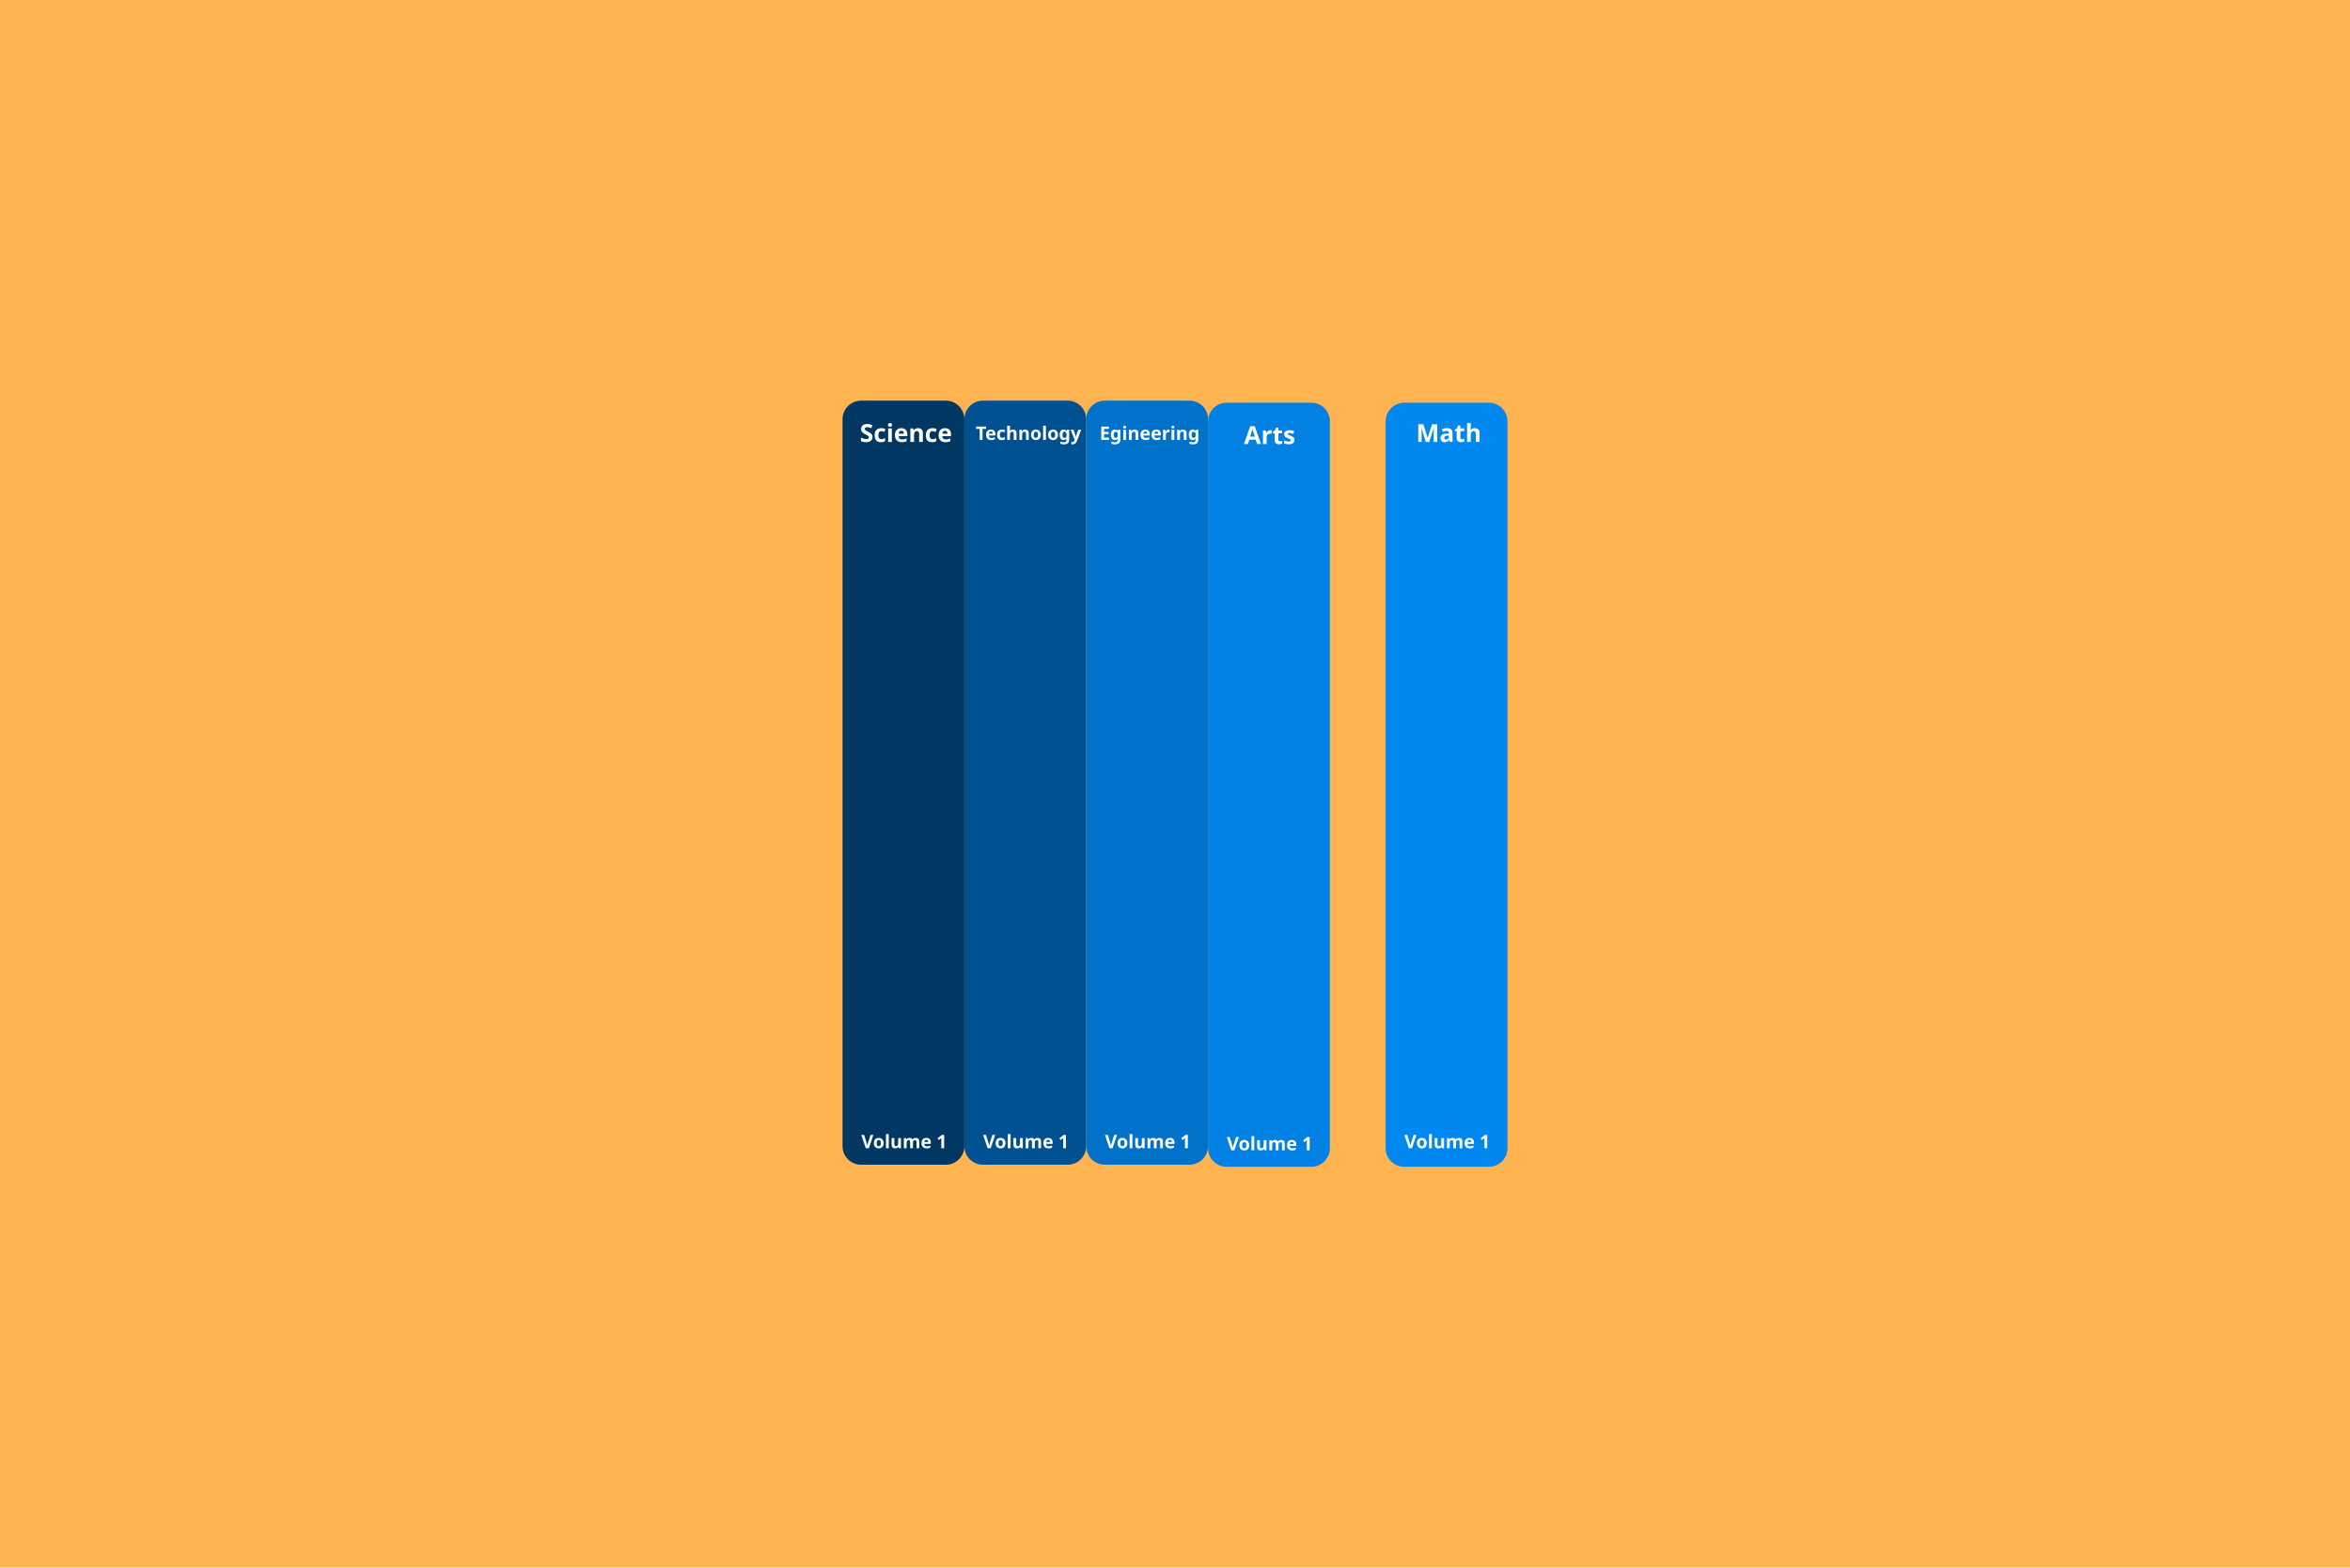
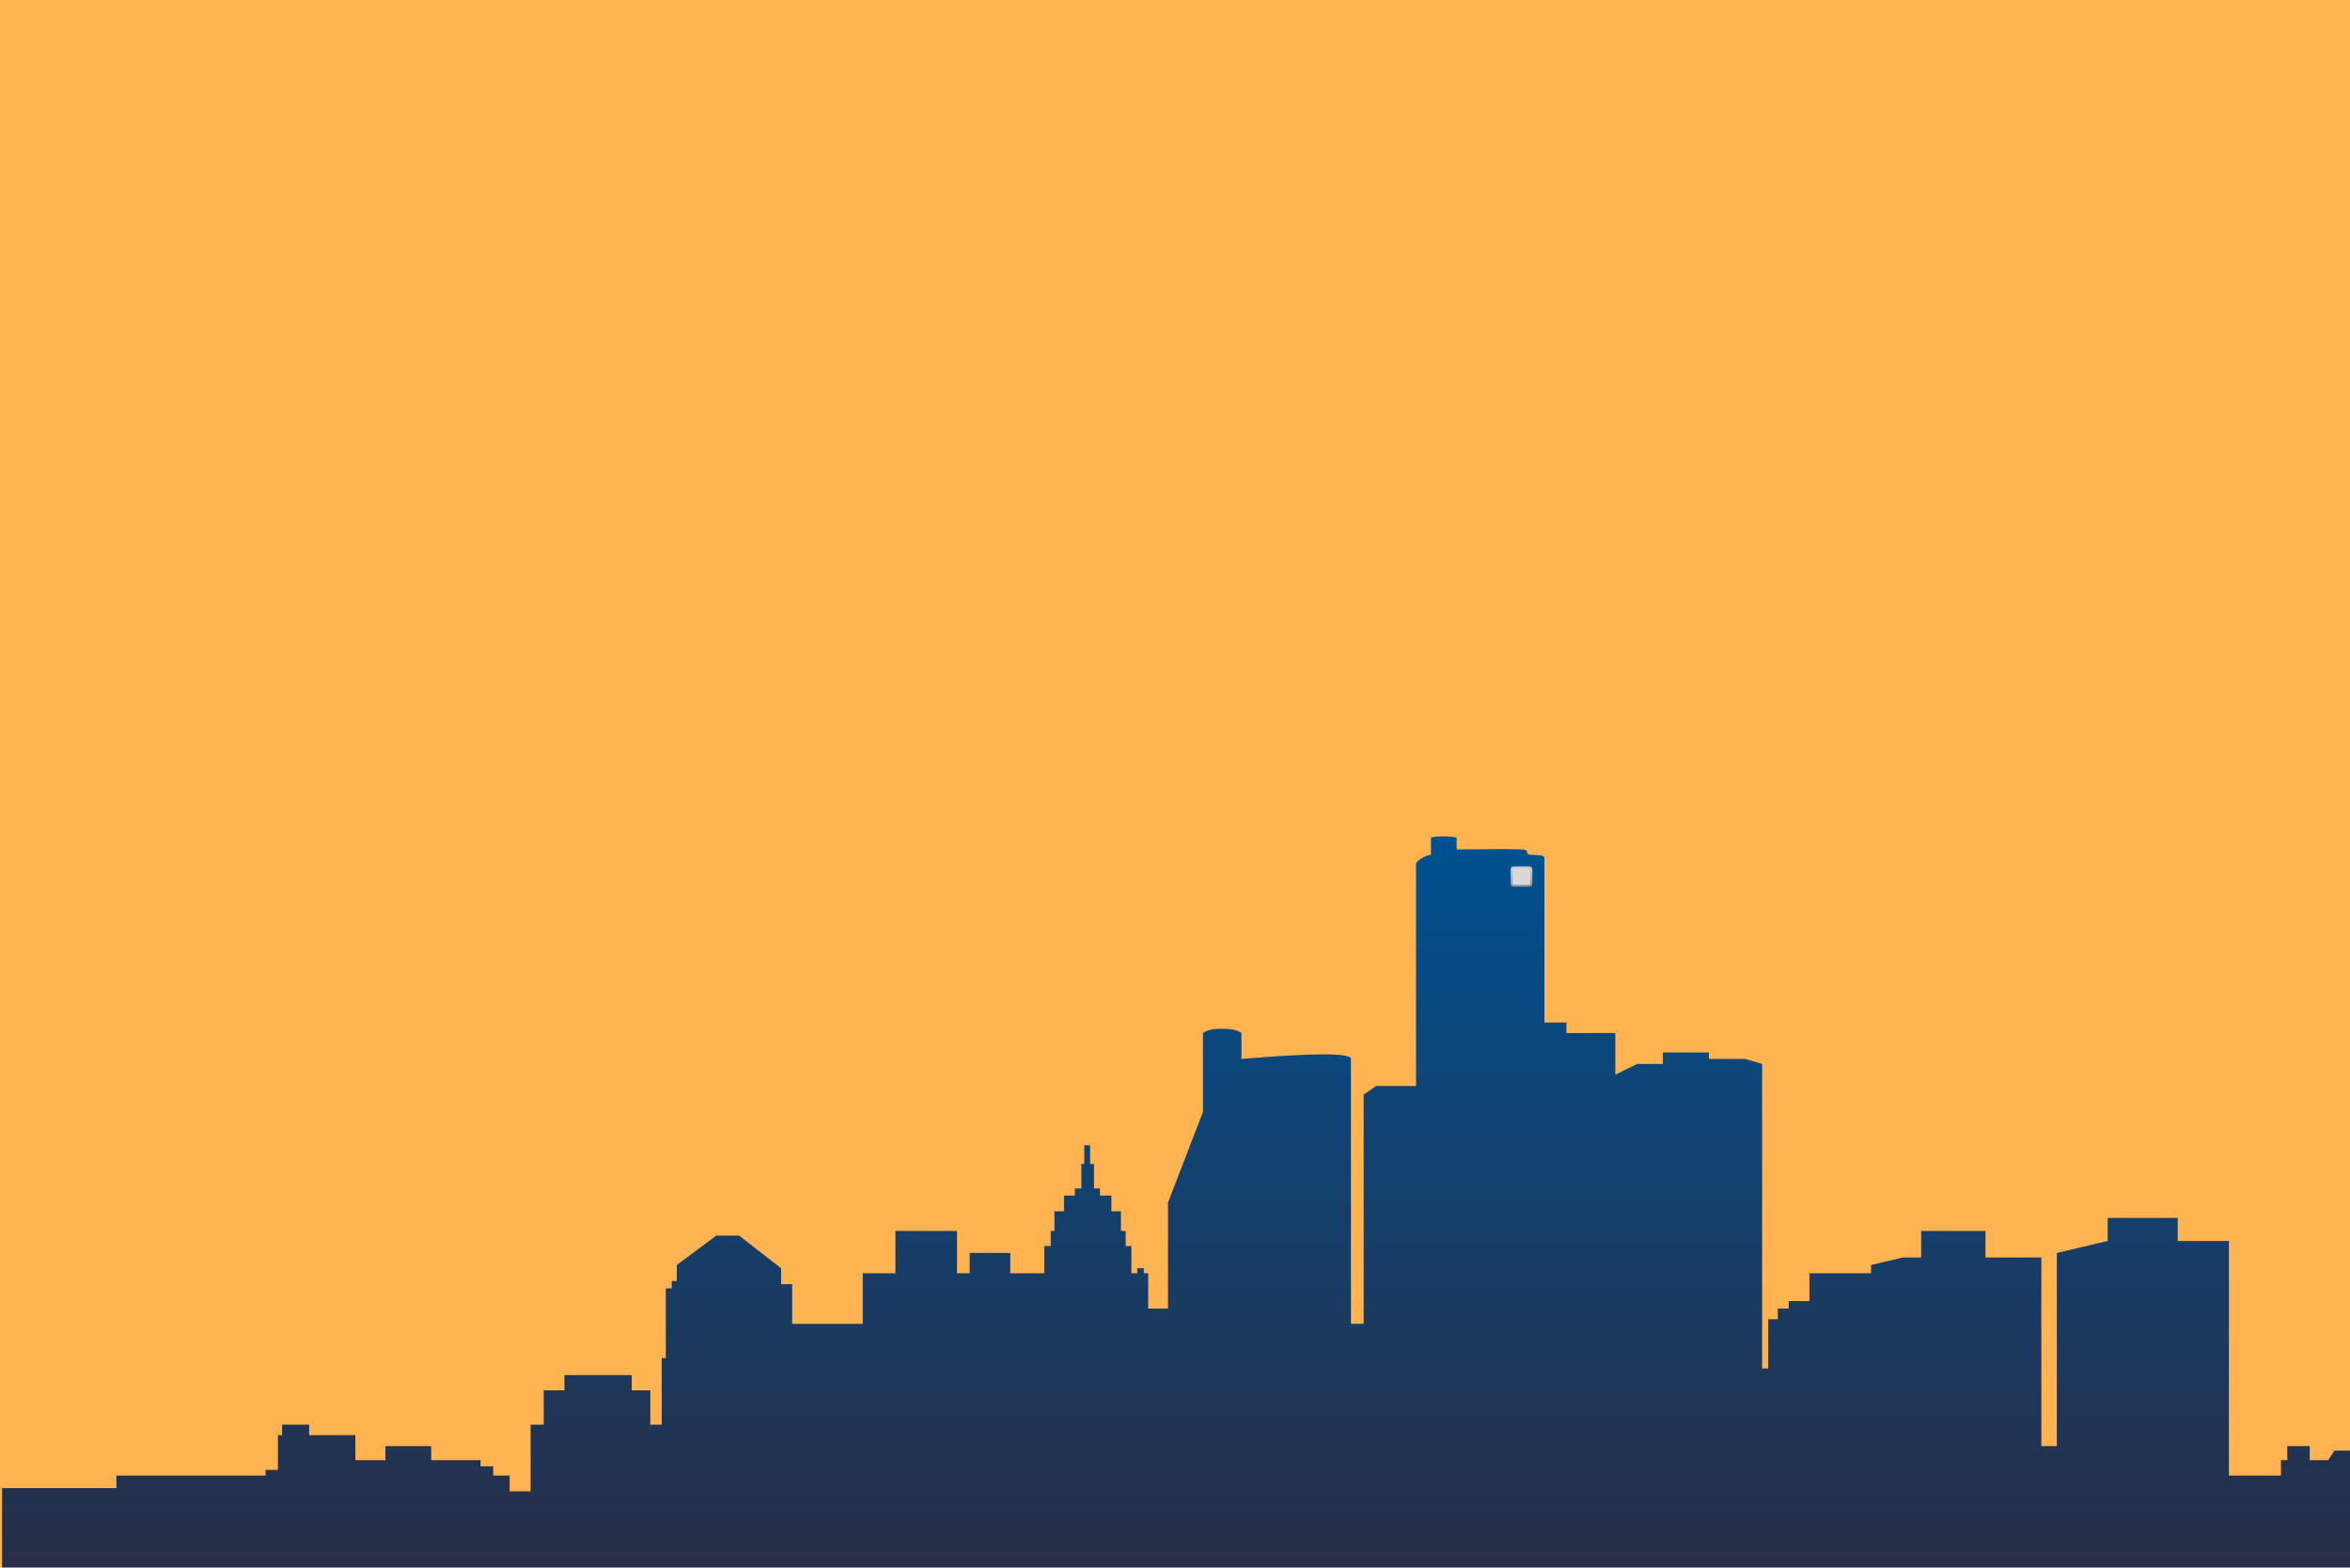
- <svg xmlns="http://www.w3.org/2000/svg" width="1138px" height="759px" viewBox="0 0 1138 759" version="1.1">
+ <svg xmlns="http://www.w3.org/2000/svg" xmlns:xlink="http://www.w3.org/1999/xlink" width="1138px" height="759px" viewBox="0 0 1138 759" version="1.1">
+   <defs>
+     <linearGradient x1="50%" y1="0%" x2="50%" y2="100%" id="linearGradient-1">
+       <stop stop-color="#005191" offset="0%" />
+       <stop stop-color="#282E47" offset="100%" />
+     </linearGradient>
+     <linearGradient x1="50%" y1="0%" x2="50%" y2="100%" id="linearGradient-2">
+       <stop stop-color="#C8C8C8" offset="0%" />
+       <stop stop-color="#979797" offset="100%" />
+     </linearGradient>
+     <linearGradient x1="50%" y1="0%" x2="50%" y2="100%" id="linearGradient-3">
+       <stop stop-color="#ADADAD" stop-opacity="0.114" offset="0%" />
+       <stop stop-color="#201F1F" stop-opacity="0.05" offset="100%" />
+     </linearGradient>
+     <path d="M582.547,538.423 L582.547,660.056" id="path-4" />
+     <filter x="-1800.0%" y="-11.1%" width="3100.0%" height="125.5%" filterUnits="objectBoundingBox" id="filter-5">
+       <feMorphology radius="0.5" operator="dilate" in="SourceAlpha" result="shadowSpreadOuter1" />
+       <feOffset dx="-3" dy="2" in="shadowSpreadOuter1" result="shadowOffsetOuter1" />
+       <feMorphology radius="1" operator="erode" in="SourceAlpha" result="shadowInner" />
+       <feOffset dx="-3" dy="2" in="shadowInner" result="shadowInner" />
+       <feComposite in="shadowOffsetOuter1" in2="shadowInner" operator="out" result="shadowOffsetOuter1" />
+       <feGaussianBlur stdDeviation="4.5" in="shadowOffsetOuter1" result="shadowBlurOuter1" />
+       <feColorMatrix values="0 0 0 0 0   0 0 0 0 0   0 0 0 0 0  0 0 0 1 0" type="matrix" in="shadowBlurOuter1" />
+     </filter>
+     <path d="M685,527 L685,648.633" id="path-6" />
+     <filter x="-1800.0%" y="-11.1%" width="3100.0%" height="125.5%" filterUnits="objectBoundingBox" id="filter-7">
+       <feMorphology radius="0.5" operator="dilate" in="SourceAlpha" result="shadowSpreadOuter1" />
+       <feOffset dx="-3" dy="2" in="shadowSpreadOuter1" result="shadowOffsetOuter1" />
+       <feMorphology radius="1" operator="erode" in="SourceAlpha" result="shadowInner" />
+       <feOffset dx="-3" dy="2" in="shadowInner" result="shadowInner" />
+       <feComposite in="shadowOffsetOuter1" in2="shadowInner" operator="out" result="shadowOffsetOuter1" />
+       <feGaussianBlur stdDeviation="4.5" in="shadowOffsetOuter1" result="shadowBlurOuter1" />
+       <feColorMatrix values="0 0 0 0 0   0 0 0 0 0   0 0 0 0 0  0 0 0 1 0" type="matrix" in="shadowBlurOuter1" />
+     </filter>
+   </defs>
  <g id="Resources-Illustration" stroke="none" stroke-width="1" fill="none" fill-rule="evenodd">
    <rect id="Rectangle" fill="#FFB351" x="0" y="0" width="1138" height="759" />
-     <g id="Group-6" transform="translate(408, 194)">
-       <g id="Group">
-         <rect id="Rectangle" fill="#003863" x="0" y="0" width="59" height="370" rx="9" />
-         <text id="Science" font-family="Avenir-Black, Avenir" font-size="12" font-weight="700" fill="#FFFFFF">
-           <tspan x="8.38" y="20">Science</tspan>
-         </text>
-         <text id="Volume-1" font-family="Avenir-Black, Avenir" font-size="9" font-weight="700" fill="#FFFFFF">
-           <tspan x="9.088" y="362">Volume 1</tspan>
-         </text>
-       </g>
-       <g id="Group-2" transform="translate(59, 0)">
-         <rect id="Rectangle-Copy" fill="#005191" x="0" y="0" width="59" height="370" rx="9" />
-         <text id="Technology" font-family="Avenir-Black, Avenir" font-size="9" font-weight="700" fill="#FFFFFF">
-           <tspan x="5.502" y="19">Technology</tspan>
-         </text>
-         <text id="Volume-1-Copy" font-family="Avenir-Black, Avenir" font-size="9" font-weight="700" fill="#FFFFFF">
-           <tspan x="9.088" y="362">Volume 1</tspan>
-         </text>
-       </g>
-       <g id="Group-3" transform="translate(118, 0)">
-         <rect id="Rectangle-Copy-2" fill="#0072C9" x="0" y="0" width="59" height="370" rx="9" />
-         <text id="Egineering" font-family="Avenir-Black, Avenir" font-size="9" font-weight="700" fill="#FFFFFF">
-           <tspan x="6.492" y="19">Egineering</tspan>
-         </text>
-         <text id="Volume-1-Copy-2" font-family="Avenir-Black, Avenir" font-size="9" font-weight="700" fill="#FFFFFF">
-           <tspan x="9.088" y="362">Volume 1</tspan>
-         </text>
-       </g>
-       <g id="Group-4" transform="translate(177, 1)">
-         <rect id="Rectangle-Copy-3" fill="#0081E3" x="0" y="0" width="59" height="370" rx="9" />
-         <text id="Arts" font-family="Avenir-Black, Avenir" font-size="12" font-weight="700" fill="#FFFFFF">
-           <tspan x="17.392" y="20">Arts</tspan>
-         </text>
-         <text id="Volume-1-Copy-3" font-family="Avenir-Black, Avenir" font-size="9" font-weight="700" fill="#FFFFFF">
-           <tspan x="9.088" y="362">Volume 1</tspan>
-         </text>
-       </g>
-       <g id="Group-5" transform="translate(263, 1)">
-         <rect id="Rectangle-Copy-4" fill="#0088F0" x="0" y="0" width="59" height="370" rx="9" />
-         <text id="Math" font-family="Avenir-Black, Avenir" font-size="12" font-weight="700" fill="#FFFFFF">
-           <tspan x="14.728" y="19">Math</tspan>
-         </text>
-         <text id="Volume-1-Copy-4" font-family="Avenir-Black, Avenir" font-size="9" font-weight="700" fill="#FFFFFF">
-           <tspan x="9.088" y="361">Volume 1</tspan>
-         </text>
-       </g>
+     <path d="M1,720.578 L56.371,720.578 L56.371,714.517 L128.592,714.517 L128.592,711.754 L134.592,711.754 L134.592,694.933 L136.599,694.933 L136.599,689.88 L149.721,689.88 L149.721,694.933 L172.083,694.933 L172.083,707.037 L186.645,707.037 L186.645,700.245 L208.81,700.245 L208.81,707.037 L232.724,707.037 L232.724,710.016 L238.843,710.016 L238.843,714.517 L246.79,714.517 L246.79,722.134 L256.948,722.134 L256.948,689.88 L263.298,689.88 L263.298,673.249 L273.321,673.249 L273.321,665.868 L305.928,665.868 L305.928,673.249 L314.916,673.249 L314.916,689.88 L320.436,689.88 L320.436,657.629 L322.416,657.629 L322.416,623.853 L325.293,623.853 L325.293,620.305 L327.736,620.305 L327.736,612.555 L346.882,598.311 L357.936,598.311 L378.252,614.14 L378.252,621.831 L383.619,621.831 L383.619,641.052 L417.786,641.052 L417.786,616.564 L433.609,616.564 L433.609,596.055 L463.445,596.055 L463.445,616.564 L469.581,616.564 L469.581,606.721 L489.22,606.721 L489.22,616.564 L505.68,616.564 L505.68,603.367 L508.833,603.367 L508.833,596.055 L510.609,596.055 L510.609,586.55 L515.244,586.55 L515.244,578.914 L520.475,578.914 L520.475,575.503 L523.652,575.503 L523.652,563.624 L525.061,563.624 L525.061,554.574 L526.377,554.574 L527.902,554.574 L527.902,563.624 L529.769,563.624 L529.769,575.503 L532.661,575.503 L532.661,578.914 L538.208,578.914 L538.208,586.55 L542.822,586.55 L542.822,596.055 L545.129,596.055 L545.129,603.367 L547.888,603.367 L547.888,616.564 L550.704,616.564 L550.704,614.14 L553.918,614.14 L553.918,616.564 L556.017,616.564 L556.017,633.681 L565.611,633.681 L565.611,582.34 L582.547,538.423 L582.547,500.225 C584.164,498.867 587.267,498.188 591.856,498.188 C596.445,498.188 599.548,498.867 601.165,500.225 L601.165,512.781 C636.519,509.801 654.196,509.801 654.196,512.781 C654.196,515.761 654.196,558.518 654.196,641.052 L660.354,641.052 L660.354,530.03 L666.419,525.868 L685.719,525.868 L685.719,418.026 C686.453,416.972 687.585,416.033 689.116,415.211 C690.647,414.388 691.927,413.977 692.957,413.977 L692.957,405.627 C694.081,405.209 696.035,405 698.819,405 C701.603,405 703.796,405.209 705.398,405.627 L705.398,411.321 C723.643,411.109 734.242,411.109 737.194,411.321 C741.623,411.638 737.194,413.977 742.412,413.977 C745.891,413.977 747.717,414.385 747.891,415.201 L747.891,495.123 L758.556,495.123 L758.556,500.225 L782.224,500.225 L782.224,520.374 L792.799,515.202 L805.238,515.202 L805.238,509.634 L827.557,509.634 L827.557,512.781 L845.112,512.781 L853.314,515.202 L853.314,662.656 L856.263,662.656 L856.263,638.789 L860.906,638.789 L860.906,633.681 L866.163,633.681 L866.163,630.031 L876.224,630.031 L876.224,616.564 L906.067,616.564 L906.067,612.555 L921.592,608.892 L930.339,608.892 L930.339,596.055 L961.481,596.055 L961.481,608.892 L988.551,608.892 L988.551,700.245 L996.037,700.245 L996.037,606.721 L1020.666,600.911 L1020.666,589.751 L1054.552,589.751 L1054.552,600.911 L1079.362,600.911 L1079.362,714.517 L1104.561,714.517 L1104.561,707.037 L1107.619,707.037 L1107.619,700.245 L1118.508,700.245 L1118.508,707.037 L1127.411,707.037 L1130.481,702.422 L1138,702.422 L1138,759 L1,759" id="Path-10" fill="url(#linearGradient-1)" />
+     <path d="" id="Path-12" stroke="#979797" />
+     <path d="M732,421 L732,427.869 C732,428.421 732.448,428.869 733,428.869 L740.565,428.869 C741.117,428.869 741.565,428.421 741.565,427.869 L741.565,421 C741.565,420.448 741.117,420 740.565,420 L733,420 C732.448,420 732,420.448 732,421 Z" id="Path-14" stroke="url(#linearGradient-2)" fill="#D8D8D8" />
+     <g id="Path-11">
+       <use fill="black" fill-opacity="1" filter="url(#filter-5)" xlink:href="#path-4" />
+       <use stroke="url(#linearGradient-3)" stroke-width="1" xlink:href="#path-4" />
+     </g>
+     <g id="Path-11-Copy">
+       <use fill="black" fill-opacity="1" filter="url(#filter-7)" xlink:href="#path-6" />
+       <use stroke="url(#linearGradient-3)" stroke-width="1" xlink:href="#path-6" />
    </g>
  </g>
</svg>
